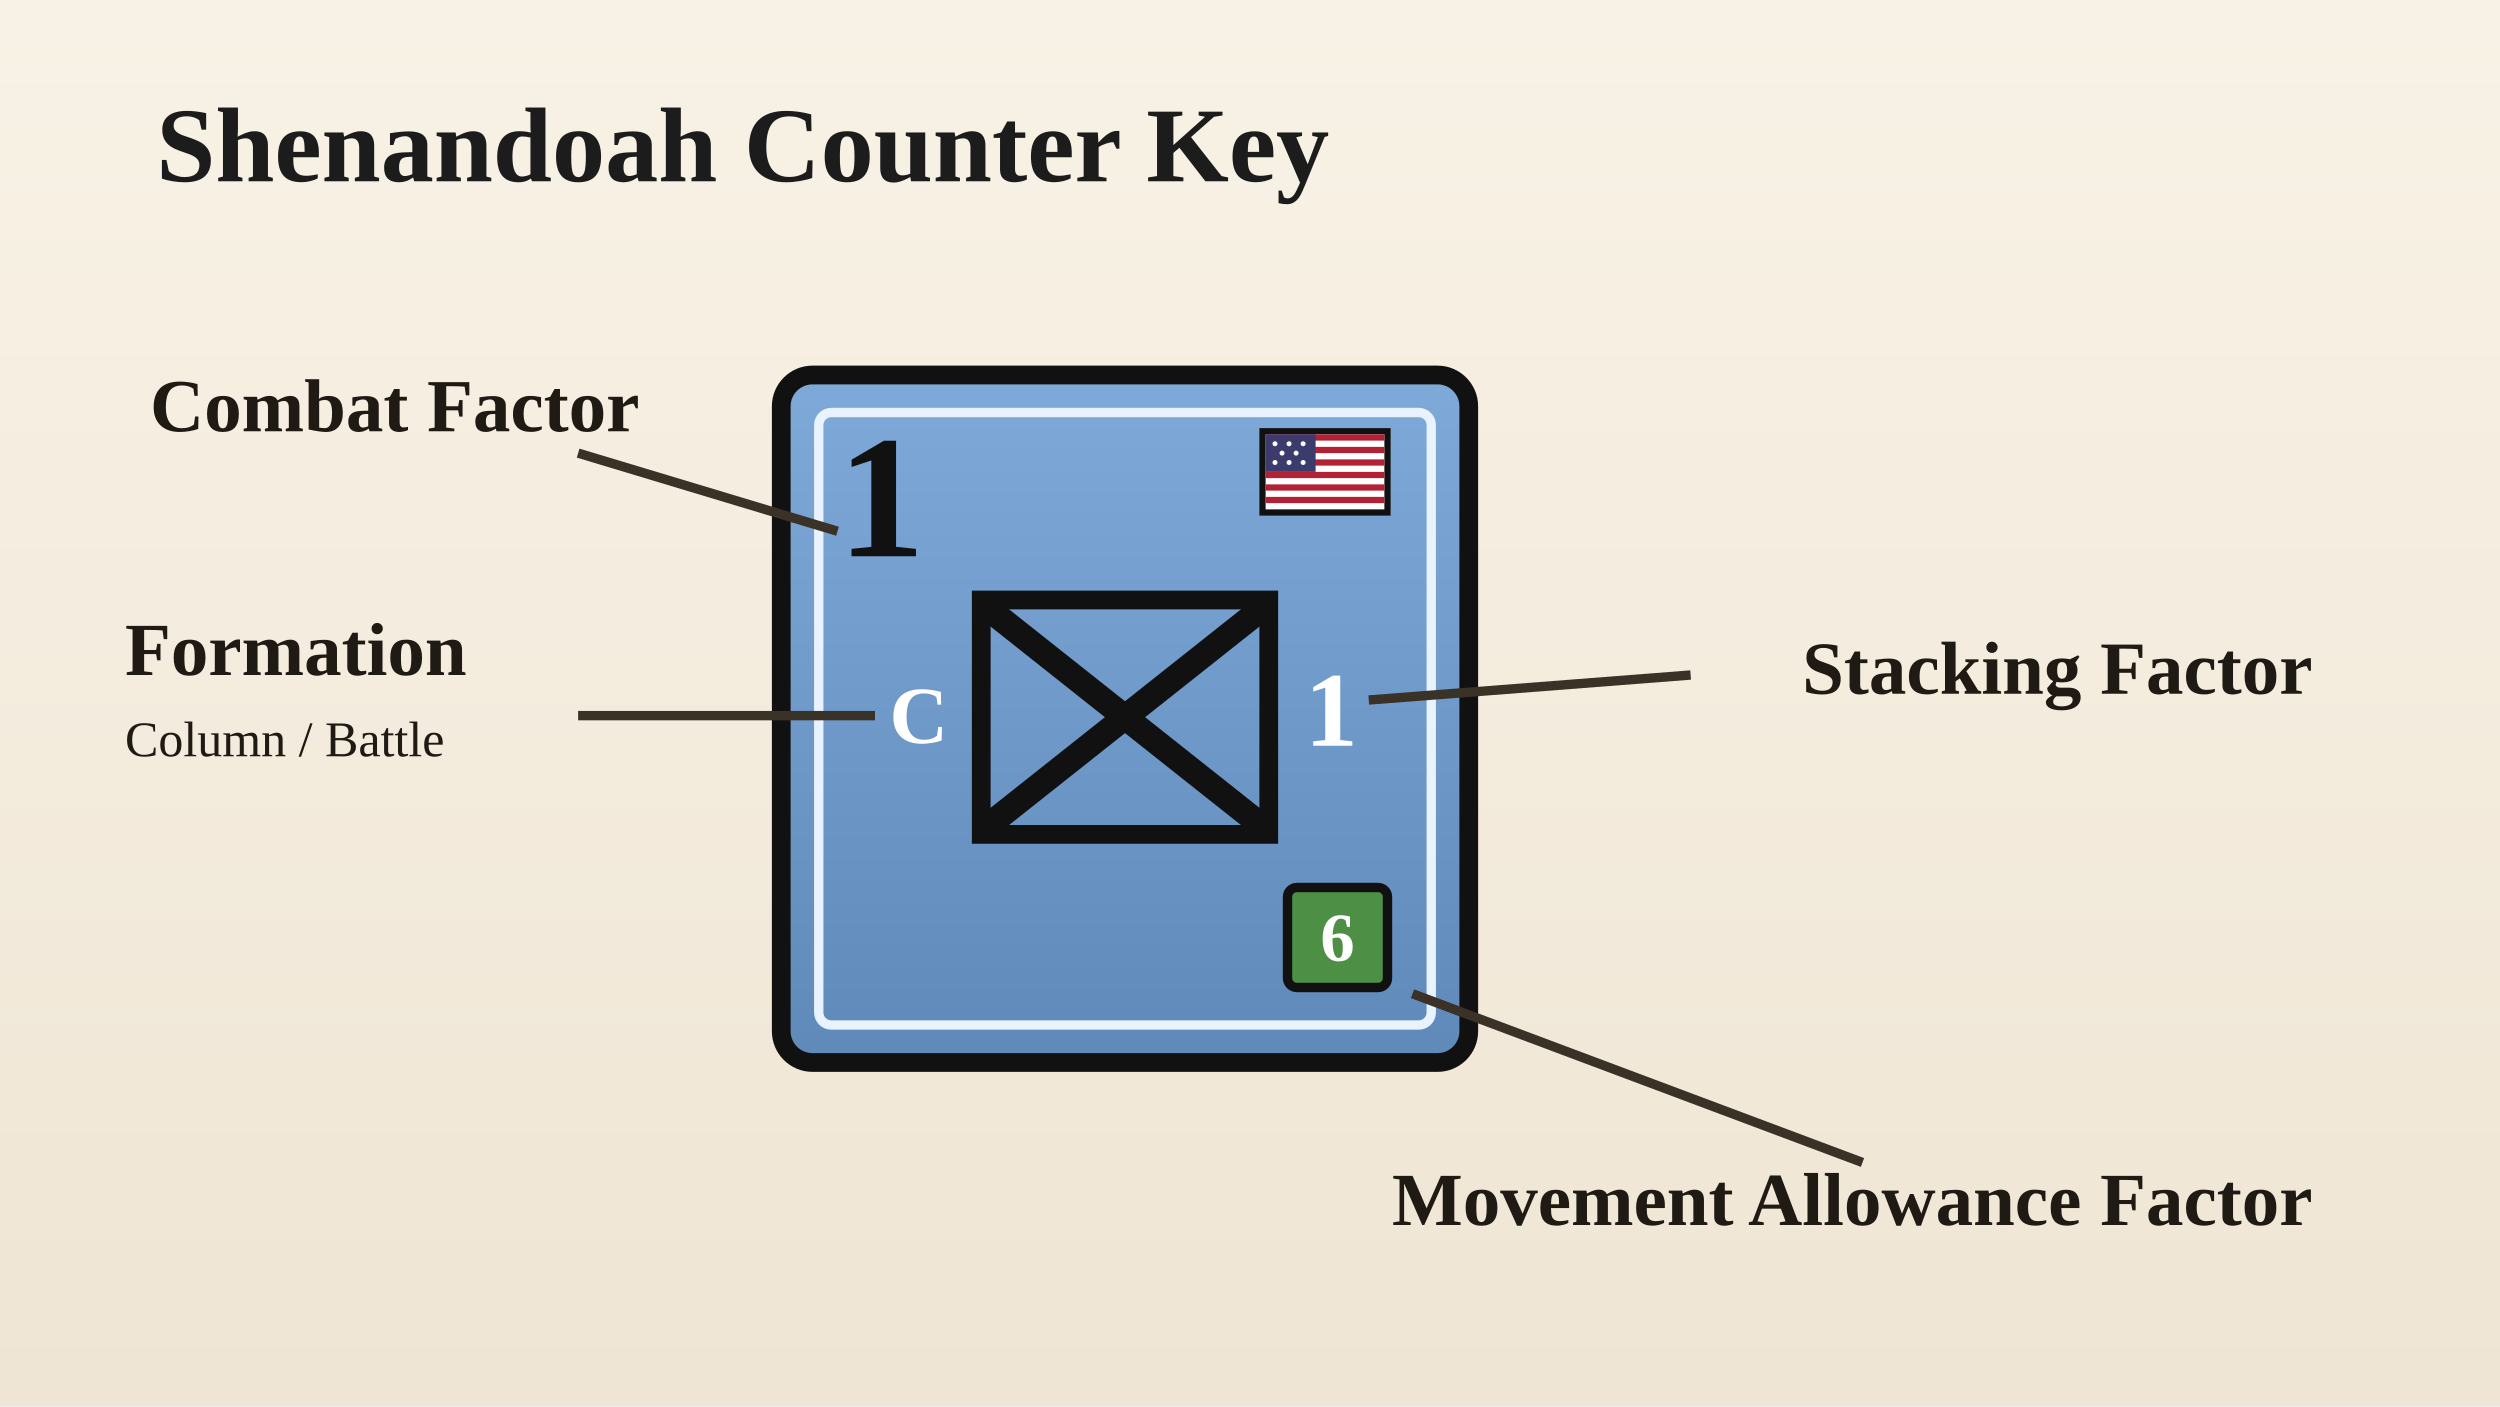
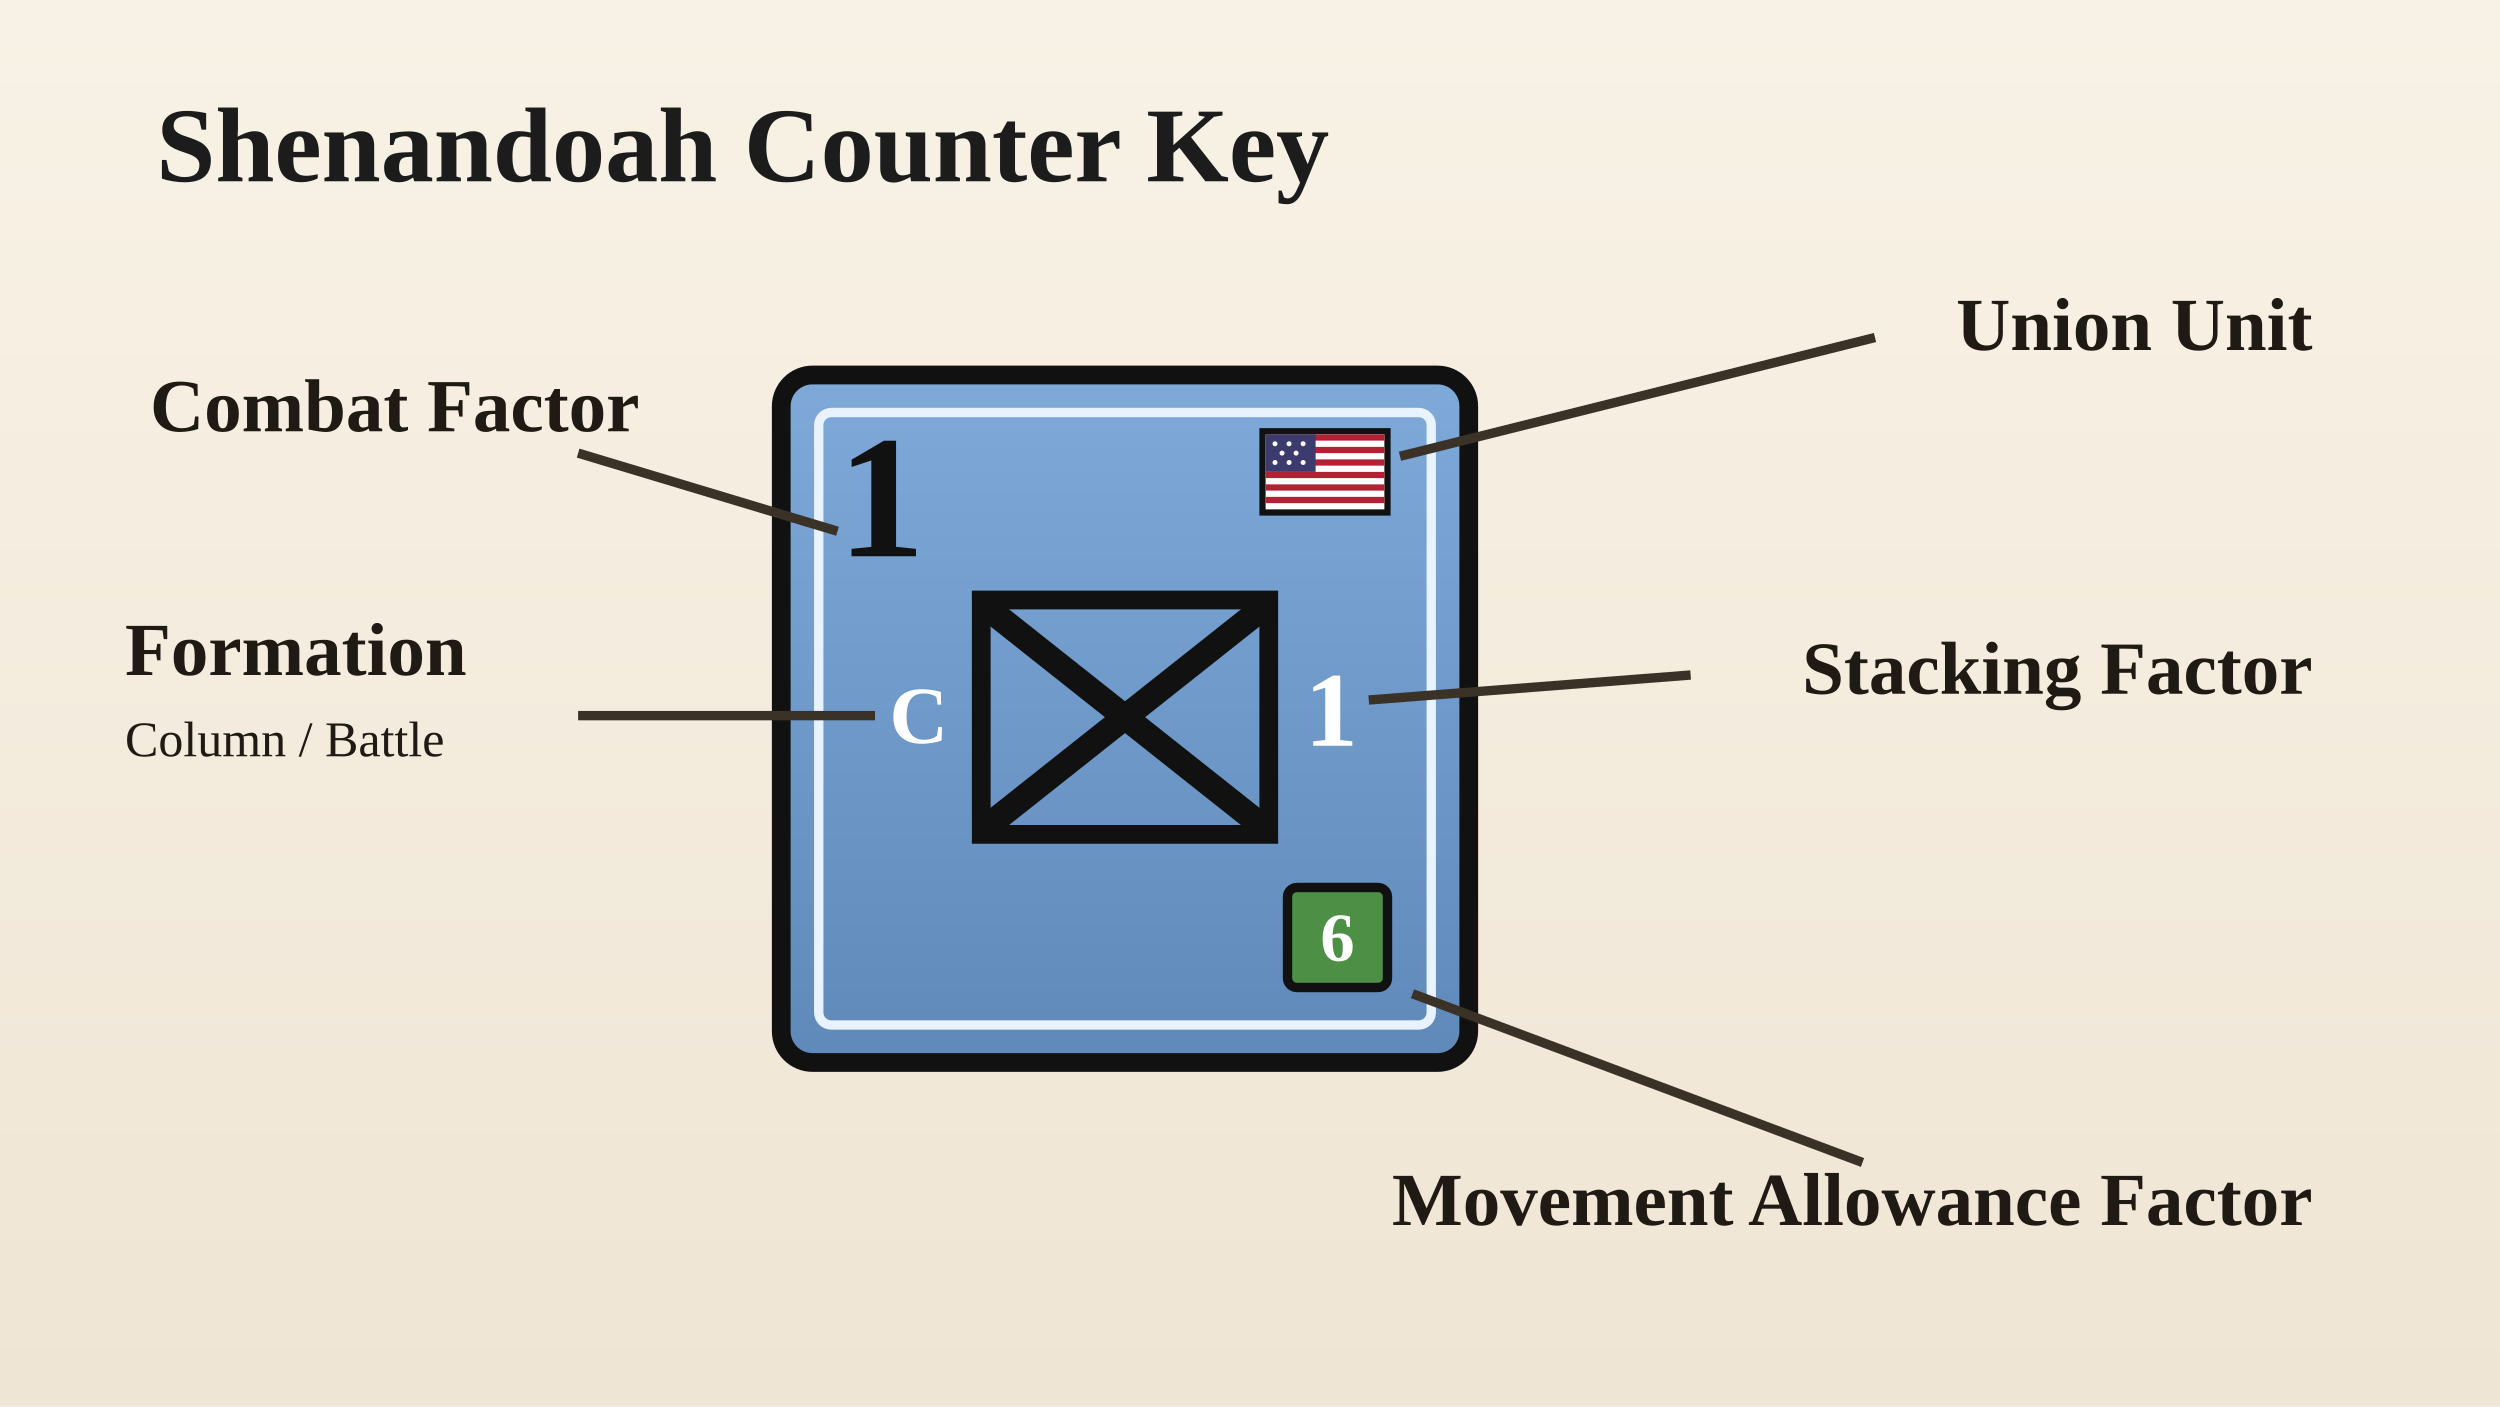
<svg xmlns="http://www.w3.org/2000/svg" width="8in" height="4.5in" viewBox="0 0 800 450">
  <defs>
    <linearGradient id="paper" x1="0" y1="0" x2="0" y2="1">
      <stop offset="0%" stop-color="#f8f2e6" />
      <stop offset="100%" stop-color="#efe5d4" />
    </linearGradient>
    <linearGradient id="unionBlue" x1="0" y1="0" x2="0" y2="1">
      <stop offset="0%" stop-color="#7ea9d8" />
      <stop offset="100%" stop-color="#5f89b9" />
    </linearGradient>
  </defs>
  <rect width="800" height="450" fill="url(#paper)" />
  <text x="50" y="58" font-family="Georgia, 'Times New Roman', serif" font-size="34" font-weight="700" fill="#1c1c1c">Shenandoah Counter Key</text>
  <g transform="translate(250, 120)">
    <rect x="0" y="0" width="220" height="220" rx="10" fill="url(#unionBlue)" stroke="#111111" stroke-width="6" />
    <rect x="12" y="12" width="196" height="196" rx="4" fill="none" stroke="#e9f2ff" stroke-width="3" />
    <g transform="translate(154, 18)">
      <rect x="0" y="0" width="40" height="26" fill="#ffffff" stroke="#111111" stroke-width="2" />
      <rect x="1" y="1" width="38" height="2" fill="#b22234" />
      <rect x="1" y="5" width="38" height="2" fill="#b22234" />
      <rect x="1" y="9" width="38" height="2" fill="#b22234" />
      <rect x="1" y="13" width="38" height="2" fill="#b22234" />
      <rect x="1" y="17" width="38" height="2" fill="#b22234" />
      <rect x="1" y="21" width="38" height="2" fill="#b22234" />
      <rect x="1" y="1" width="16" height="12" fill="#3c3b6e" />
      <g fill="#ffffff">
        <circle cx="4" cy="4" r="0.8" />
        <circle cx="8.5" cy="4" r="0.8" />
        <circle cx="13" cy="4" r="0.8" />
        <circle cx="6.25" cy="7" r="0.8" />
        <circle cx="10.75" cy="7" r="0.8" />
        <circle cx="4" cy="10" r="0.8" />
        <circle cx="8.5" cy="10" r="0.8" />
        <circle cx="13" cy="10" r="0.8" />
      </g>
    </g>
    <text x="18" y="58" font-family="Georgia, 'Times New Roman', serif" font-size="56" font-weight="700" fill="#111111">1</text>
    <rect x="64" y="72" width="92" height="75" fill="none" stroke="#111111" stroke-width="6" />
    <text x="44" y="109" text-anchor="middle" dominant-baseline="central" font-family="Georgia, 'Times New Roman', serif" font-size="26" font-weight="700" fill="#ffffff">C</text>
    <g stroke="#111111" stroke-width="8" stroke-linecap="round">
      <line x1="69" y1="77" x2="151" y2="142" />
      <line x1="151" y1="77" x2="69" y2="142" />
    </g>
    <text x="176" y="109" text-anchor="middle" dominant-baseline="middle" font-family="Georgia, 'Times New Roman', serif" font-size="34" font-weight="700" fill="#ffffff">1</text>
    <rect x="162" y="164" width="32" height="32" rx="3" fill="#4d8f45" stroke="#111111" stroke-width="3" />
    <text x="178" y="180" text-anchor="middle" dominant-baseline="central" font-family="Georgia, 'Times New Roman', serif" font-size="22" font-weight="700" fill="#ffffff">6</text>
  </g>
  <g stroke="#3a3127" stroke-width="3" fill="none">
    <line x1="268" y1="170" x2="185" y2="145" />
    <line x1="280" y1="229" x2="185" y2="229" />
+     <line x1="448" y1="146" x2="600" y2="108" />
    <line x1="438" y1="224" x2="541" y2="216" />
    <line x1="452" y1="318" x2="596" y2="372" />
  </g>
  <g fill="#1f1a14">
    <text x="48" y="138" font-family="Georgia, 'Times New Roman', serif" font-size="24" font-weight="700">Combat Factor</text>
    <text x="40" y="216" font-family="Georgia, 'Times New Roman', serif" font-size="24" font-weight="700">Formation</text>
    <text x="40" y="242" font-family="Georgia, 'Times New Roman', serif" font-size="16">Column / Battle</text>
+     <text x="740" y="112" text-anchor="end" font-family="Georgia, 'Times New Roman', serif" font-size="24" font-weight="700">Union Unit</text>
    <text x="740" y="222" text-anchor="end" font-family="Georgia, 'Times New Roman', serif" font-size="24" font-weight="700">Stacking Factor</text>
    <text x="740" y="392" text-anchor="end" font-family="Georgia, 'Times New Roman', serif" font-size="24" font-weight="700">Movement Allowance Factor</text>
  </g>
</svg>
